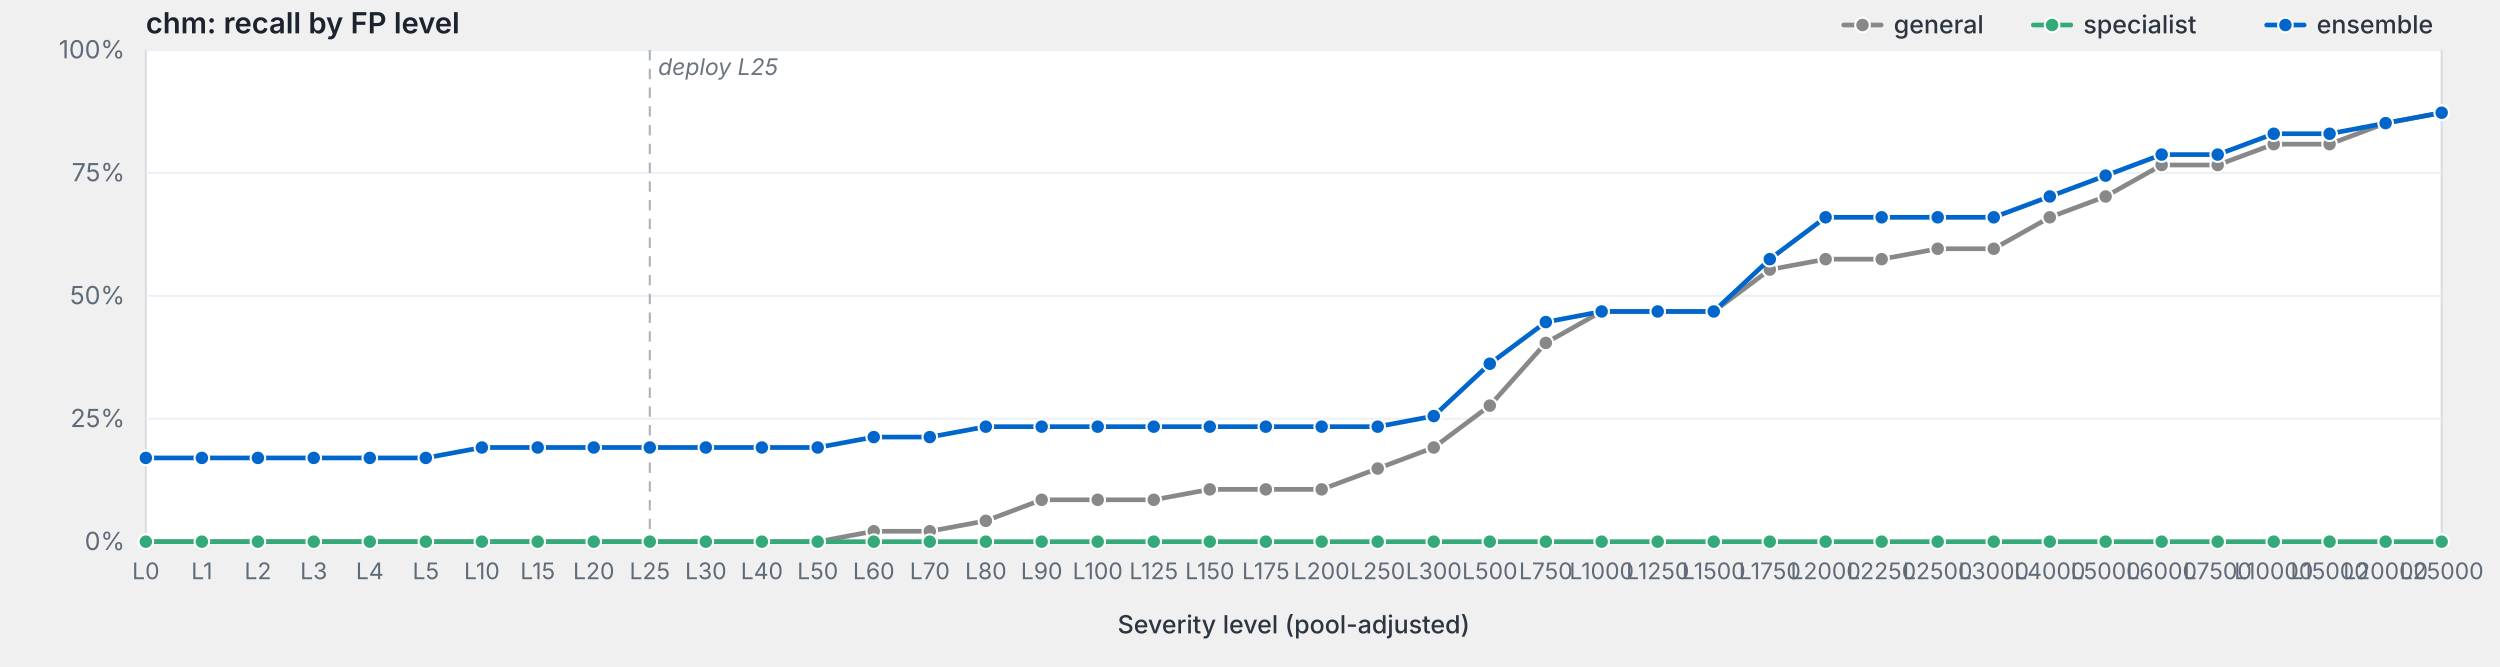
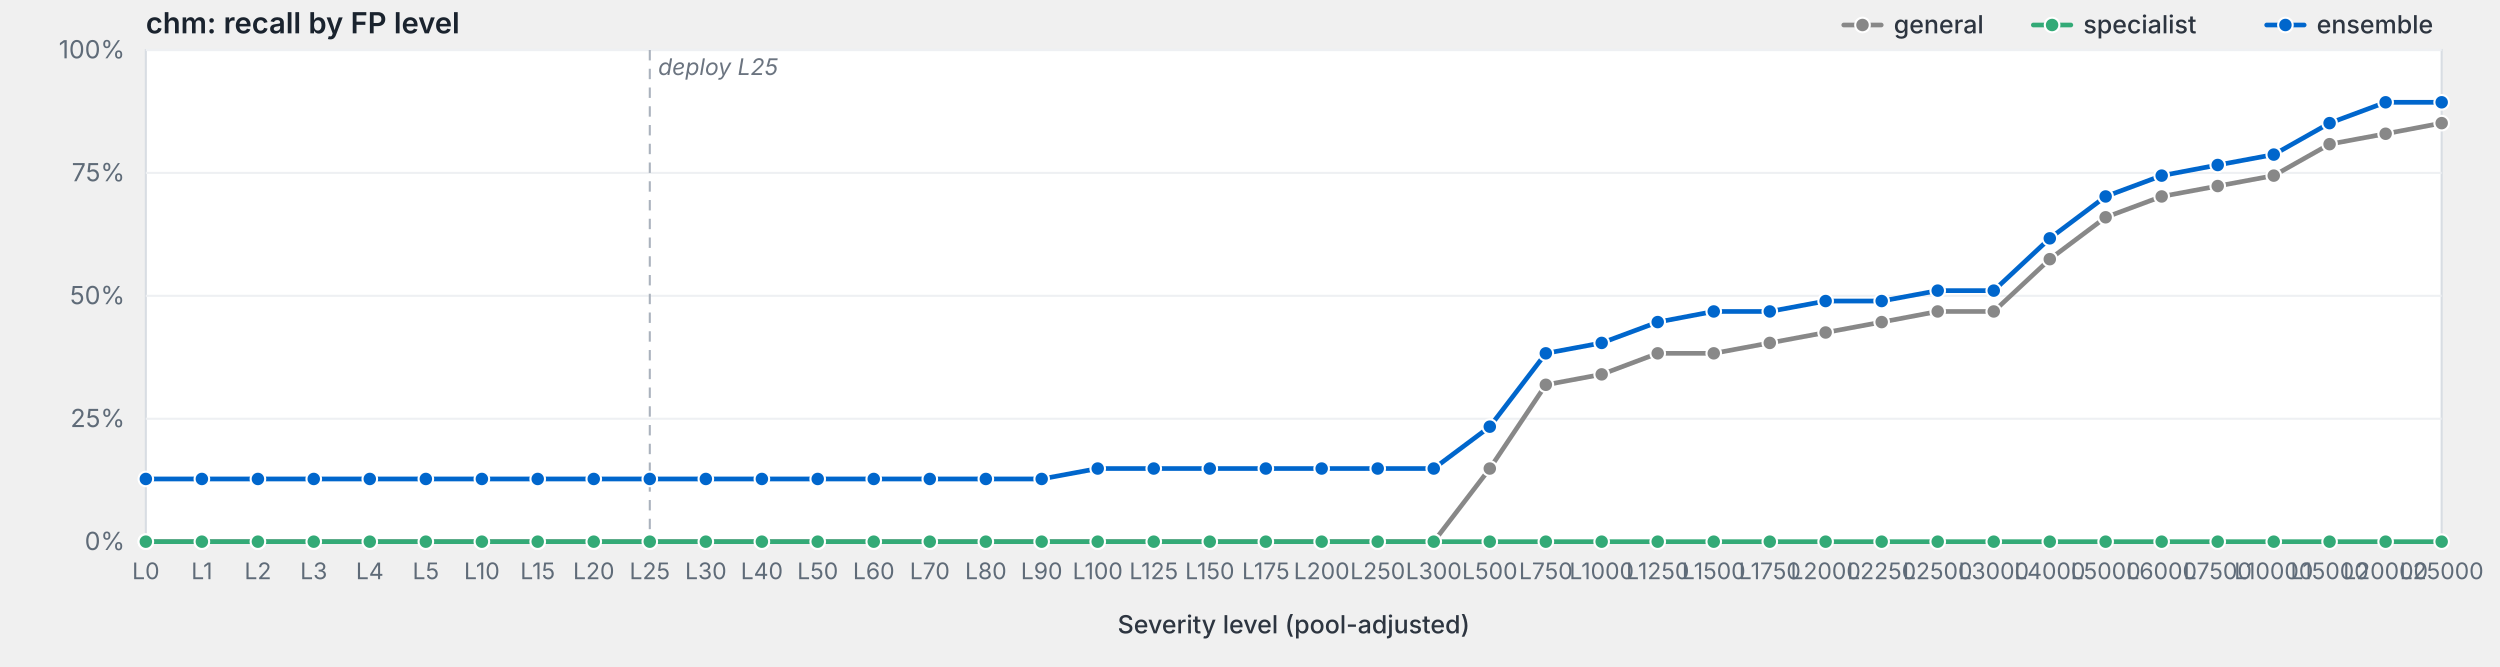
<svg xmlns="http://www.w3.org/2000/svg" viewBox="0 0 1200 320" width="1200" height="320" preserveAspectRatio="xMidYMid meet" role="img" aria-label="chm: recall by FP level">
  <style>svg { background: #fdfdfd; }.frame { fill: #fff; stroke: #d8dde3; stroke-width: 1; }.grid { stroke: #eef0f3; stroke-width: 1; }.tick { stroke: #b8bfc7; stroke-width: 1; }.axis-label { fill: #5f6b78; font-family: -apple-system, BlinkMacSystemFont, "Segoe UI", system-ui, sans-serif; font-size: 12px; }.x-label { fill: #5f6b78; font-family: -apple-system, BlinkMacSystemFont, "Segoe UI", system-ui, sans-serif; font-size: 11px; }.axis-title { fill: #2d3540; font-family: -apple-system, BlinkMacSystemFont, "Segoe UI", system-ui, sans-serif; font-size: 12px; font-weight: 500; }.title { fill: #1a232e; font-family: -apple-system, BlinkMacSystemFont, "Segoe UI", system-ui, sans-serif; font-size: 14px; font-weight: 600; }.deploy-marker { stroke: #aab2bd; stroke-width: 1; stroke-dasharray: 5,4; }.deploy-label { fill: #6b7480; font-family: -apple-system, BlinkMacSystemFont, "Segoe UI", system-ui, sans-serif; font-size: 11px; font-style: italic; }.curve { fill: none; stroke-width: 2.25; stroke-linejoin: round; stroke-linecap: round; }.marker { stroke: #fff; stroke-width: 1; }.legend-text { fill: #2d3540; font-family: -apple-system, BlinkMacSystemFont, "Segoe UI", system-ui, sans-serif; font-size: 12px; font-weight: 500; }</style>
  <text class="title" x="70" y="16">chm: recall by FP level</text>
  <rect class="frame" x="70" y="24" width="1102" height="236" />
  <line class="grid" x1="70" y1="260.0" x2="1172" y2="260.0" />
  <text class="axis-label" x="60" y="264.0" text-anchor="end">0%</text>
  <line class="grid" x1="70" y1="201.0" x2="1172" y2="201.0" />
  <text class="axis-label" x="60" y="205.0" text-anchor="end">25%</text>
  <line class="grid" x1="70" y1="142.0" x2="1172" y2="142.0" />
  <text class="axis-label" x="60" y="146.0" text-anchor="end">50%</text>
  <line class="grid" x1="70" y1="83.0" x2="1172" y2="83.0" />
  <text class="axis-label" x="60" y="87.0" text-anchor="end">75%</text>
  <line class="grid" x1="70" y1="24.0" x2="1172" y2="24.0" />
  <text class="axis-label" x="60" y="28.0" text-anchor="end">100%</text>
  <line class="deploy-marker" x1="311.9" y1="24" x2="311.9" y2="260" />
  <text class="deploy-label" x="315.9" y="36" text-anchor="start">deploy L25</text>
  <line class="tick" x1="70.0" y1="260" x2="70.0" y2="264" />
  <text class="x-label" x="70.0" y="278" text-anchor="middle">L0</text>
  <line class="tick" x1="96.9" y1="260" x2="96.9" y2="264" />
  <text class="x-label" x="96.9" y="278" text-anchor="middle">L1</text>
  <line class="tick" x1="123.8" y1="260" x2="123.8" y2="264" />
  <text class="x-label" x="123.8" y="278" text-anchor="middle">L2</text>
  <line class="tick" x1="150.6" y1="260" x2="150.6" y2="264" />
  <text class="x-label" x="150.6" y="278" text-anchor="middle">L3</text>
  <line class="tick" x1="177.5" y1="260" x2="177.5" y2="264" />
  <text class="x-label" x="177.5" y="278" text-anchor="middle">L4</text>
  <line class="tick" x1="204.4" y1="260" x2="204.4" y2="264" />
  <text class="x-label" x="204.4" y="278" text-anchor="middle">L5</text>
  <line class="tick" x1="231.3" y1="260" x2="231.3" y2="264" />
  <text class="x-label" x="231.3" y="278" text-anchor="middle">L10</text>
  <line class="tick" x1="258.1" y1="260" x2="258.1" y2="264" />
  <text class="x-label" x="258.1" y="278" text-anchor="middle">L15</text>
  <line class="tick" x1="285.0" y1="260" x2="285.0" y2="264" />
  <text class="x-label" x="285.0" y="278" text-anchor="middle">L20</text>
  <line class="tick" x1="311.9" y1="260" x2="311.9" y2="264" />
  <text class="x-label" x="311.9" y="278" text-anchor="middle">L25</text>
  <line class="tick" x1="338.8" y1="260" x2="338.8" y2="264" />
  <text class="x-label" x="338.8" y="278" text-anchor="middle">L30</text>
  <line class="tick" x1="365.7" y1="260" x2="365.7" y2="264" />
  <text class="x-label" x="365.7" y="278" text-anchor="middle">L40</text>
  <line class="tick" x1="392.5" y1="260" x2="392.5" y2="264" />
  <text class="x-label" x="392.5" y="278" text-anchor="middle">L50</text>
  <line class="tick" x1="419.4" y1="260" x2="419.4" y2="264" />
  <text class="x-label" x="419.4" y="278" text-anchor="middle">L60</text>
  <line class="tick" x1="446.3" y1="260" x2="446.3" y2="264" />
  <text class="x-label" x="446.3" y="278" text-anchor="middle">L70</text>
  <line class="tick" x1="473.2" y1="260" x2="473.2" y2="264" />
  <text class="x-label" x="473.2" y="278" text-anchor="middle">L80</text>
  <line class="tick" x1="500.0" y1="260" x2="500.0" y2="264" />
  <text class="x-label" x="500.0" y="278" text-anchor="middle">L90</text>
  <line class="tick" x1="526.9" y1="260" x2="526.9" y2="264" />
  <text class="x-label" x="526.9" y="278" text-anchor="middle">L100</text>
  <line class="tick" x1="553.8" y1="260" x2="553.8" y2="264" />
  <text class="x-label" x="553.8" y="278" text-anchor="middle">L125</text>
  <line class="tick" x1="580.7" y1="260" x2="580.7" y2="264" />
  <text class="x-label" x="580.7" y="278" text-anchor="middle">L150</text>
  <line class="tick" x1="607.6" y1="260" x2="607.6" y2="264" />
  <text class="x-label" x="607.6" y="278" text-anchor="middle">L175</text>
  <line class="tick" x1="634.4" y1="260" x2="634.4" y2="264" />
  <text class="x-label" x="634.4" y="278" text-anchor="middle">L200</text>
  <line class="tick" x1="661.3" y1="260" x2="661.3" y2="264" />
  <text class="x-label" x="661.3" y="278" text-anchor="middle">L250</text>
  <line class="tick" x1="688.2" y1="260" x2="688.2" y2="264" />
  <text class="x-label" x="688.2" y="278" text-anchor="middle">L300</text>
  <line class="tick" x1="715.1" y1="260" x2="715.1" y2="264" />
  <text class="x-label" x="715.1" y="278" text-anchor="middle">L500</text>
  <line class="tick" x1="742.0" y1="260" x2="742.0" y2="264" />
  <text class="x-label" x="742.0" y="278" text-anchor="middle">L750</text>
  <line class="tick" x1="768.8" y1="260" x2="768.8" y2="264" />
  <text class="x-label" x="768.8" y="278" text-anchor="middle">L1000</text>
  <line class="tick" x1="795.7" y1="260" x2="795.7" y2="264" />
  <text class="x-label" x="795.7" y="278" text-anchor="middle">L1250</text>
  <line class="tick" x1="822.6" y1="260" x2="822.6" y2="264" />
  <text class="x-label" x="822.6" y="278" text-anchor="middle">L1500</text>
  <line class="tick" x1="849.5" y1="260" x2="849.5" y2="264" />
  <text class="x-label" x="849.5" y="278" text-anchor="middle">L1750</text>
  <line class="tick" x1="876.3" y1="260" x2="876.3" y2="264" />
  <text class="x-label" x="876.3" y="278" text-anchor="middle">L2000</text>
  <line class="tick" x1="903.2" y1="260" x2="903.2" y2="264" />
  <text class="x-label" x="903.2" y="278" text-anchor="middle">L2250</text>
  <line class="tick" x1="930.1" y1="260" x2="930.1" y2="264" />
  <text class="x-label" x="930.1" y="278" text-anchor="middle">L2500</text>
  <line class="tick" x1="957.0" y1="260" x2="957.0" y2="264" />
  <text class="x-label" x="957.0" y="278" text-anchor="middle">L3000</text>
  <line class="tick" x1="983.9" y1="260" x2="983.9" y2="264" />
  <text class="x-label" x="983.9" y="278" text-anchor="middle">L4000</text>
  <line class="tick" x1="1010.7" y1="260" x2="1010.7" y2="264" />
  <text class="x-label" x="1010.7" y="278" text-anchor="middle">L5000</text>
  <line class="tick" x1="1037.6" y1="260" x2="1037.6" y2="264" />
  <text class="x-label" x="1037.6" y="278" text-anchor="middle">L6000</text>
  <line class="tick" x1="1064.5" y1="260" x2="1064.5" y2="264" />
  <text class="x-label" x="1064.5" y="278" text-anchor="middle">L7500</text>
  <line class="tick" x1="1091.4" y1="260" x2="1091.4" y2="264" />
  <text class="x-label" x="1091.4" y="278" text-anchor="middle">L10000</text>
  <line class="tick" x1="1118.2" y1="260" x2="1118.2" y2="264" />
  <text class="x-label" x="1118.2" y="278" text-anchor="middle">L15000</text>
  <line class="tick" x1="1145.1" y1="260" x2="1145.1" y2="264" />
  <text class="x-label" x="1145.1" y="278" text-anchor="middle">L20000</text>
  <line class="tick" x1="1172.0" y1="260" x2="1172.0" y2="264" />
  <text class="x-label" x="1172.0" y="278" text-anchor="middle">L25000</text>
  <text class="axis-title" x="621.0" y="304" text-anchor="middle">Severity level (pool-adjusted)</text>
-   <path class="curve" d="M70.0,260.0 L96.9,260.0 L123.8,260.0 L150.6,260.0 L177.5,260.0 L204.4,260.0 L231.3,260.0 L258.1,260.0 L285.0,260.0 L311.9,260.0 L338.8,260.0 L365.7,260.0 L392.5,260.0 L419.4,255.0 L446.3,255.0 L473.2,250.0 L500.0,239.9 L526.9,239.9 L553.8,239.9 L580.7,234.9 L607.6,234.9 L634.4,234.9 L661.3,224.9 L688.2,214.8 L715.1,194.7 L742.0,164.6 L768.8,149.5 L795.7,149.5 L822.6,149.5 L849.5,129.4 L876.3,124.4 L903.2,124.4 L930.1,119.4 L957.0,119.4 L983.9,104.3 L1010.7,94.3 L1037.6,79.2 L1064.5,79.2 L1091.4,69.2 L1118.2,69.2 L1145.1,59.1 L1172.0,54.1" stroke="#888" />
+   <path class="curve" d="M70.0,260.0 L96.9,260.0 L123.8,260.0 L150.6,260.0 L177.5,260.0 L204.4,260.0 L231.3,260.0 L258.1,260.0 L285.0,260.0 L311.9,260.0 L338.8,260.0 L365.7,260.0 L392.5,260.0 L419.4,260.0 L446.3,260.0 L473.2,260.0 L500.0,260.0 L526.9,260.0 L553.8,260.0 L580.7,260.0 L607.6,260.0 L634.4,260.0 L661.3,260.0 L688.2,260.0 L715.1,224.9 L742.0,184.7 L768.8,179.7 L795.7,169.6 L822.6,169.6 L849.5,164.6 L876.3,159.6 L903.2,154.6 L930.1,149.5 L957.0,149.5 L983.9,124.4 L1010.7,104.3 L1037.6,94.3 L1064.5,89.3 L1091.4,84.3 L1118.2,69.2 L1145.1,64.2 L1172.0,59.1" stroke="#888" />
  <circle class="marker" cx="70.0" cy="260.0" r="3.5" fill="#888" />
  <circle class="marker" cx="96.9" cy="260.0" r="3.5" fill="#888" />
  <circle class="marker" cx="123.8" cy="260.0" r="3.5" fill="#888" />
  <circle class="marker" cx="150.6" cy="260.0" r="3.5" fill="#888" />
  <circle class="marker" cx="177.5" cy="260.0" r="3.5" fill="#888" />
  <circle class="marker" cx="204.4" cy="260.0" r="3.5" fill="#888" />
  <circle class="marker" cx="231.3" cy="260.0" r="3.5" fill="#888" />
  <circle class="marker" cx="258.1" cy="260.0" r="3.5" fill="#888" />
  <circle class="marker" cx="285.0" cy="260.0" r="3.5" fill="#888" />
  <circle class="marker" cx="311.9" cy="260.0" r="3.5" fill="#888" />
  <circle class="marker" cx="338.8" cy="260.0" r="3.5" fill="#888" />
  <circle class="marker" cx="365.7" cy="260.0" r="3.5" fill="#888" />
  <circle class="marker" cx="392.5" cy="260.0" r="3.5" fill="#888" />
-   <circle class="marker" cx="419.4" cy="255.0" r="3.5" fill="#888" />
-   <circle class="marker" cx="446.3" cy="255.0" r="3.5" fill="#888" />
-   <circle class="marker" cx="473.2" cy="250.0" r="3.5" fill="#888" />
-   <circle class="marker" cx="500.0" cy="239.9" r="3.5" fill="#888" />
-   <circle class="marker" cx="526.9" cy="239.9" r="3.5" fill="#888" />
-   <circle class="marker" cx="553.8" cy="239.9" r="3.5" fill="#888" />
-   <circle class="marker" cx="580.7" cy="234.9" r="3.5" fill="#888" />
-   <circle class="marker" cx="607.6" cy="234.9" r="3.5" fill="#888" />
-   <circle class="marker" cx="634.4" cy="234.9" r="3.5" fill="#888" />
-   <circle class="marker" cx="661.3" cy="224.9" r="3.5" fill="#888" />
-   <circle class="marker" cx="688.2" cy="214.8" r="3.5" fill="#888" />
-   <circle class="marker" cx="715.1" cy="194.7" r="3.5" fill="#888" />
-   <circle class="marker" cx="742.0" cy="164.6" r="3.5" fill="#888" />
-   <circle class="marker" cx="768.8" cy="149.5" r="3.5" fill="#888" />
-   <circle class="marker" cx="795.7" cy="149.5" r="3.5" fill="#888" />
-   <circle class="marker" cx="822.6" cy="149.5" r="3.5" fill="#888" />
-   <circle class="marker" cx="849.5" cy="129.4" r="3.5" fill="#888" />
-   <circle class="marker" cx="876.3" cy="124.4" r="3.5" fill="#888" />
-   <circle class="marker" cx="903.2" cy="124.4" r="3.5" fill="#888" />
-   <circle class="marker" cx="930.1" cy="119.4" r="3.5" fill="#888" />
-   <circle class="marker" cx="957.0" cy="119.4" r="3.5" fill="#888" />
-   <circle class="marker" cx="983.9" cy="104.3" r="3.5" fill="#888" />
-   <circle class="marker" cx="1010.7" cy="94.3" r="3.5" fill="#888" />
-   <circle class="marker" cx="1037.6" cy="79.2" r="3.5" fill="#888" />
-   <circle class="marker" cx="1064.5" cy="79.2" r="3.5" fill="#888" />
-   <circle class="marker" cx="1091.4" cy="69.2" r="3.5" fill="#888" />
+   <circle class="marker" cx="419.4" cy="260.0" r="3.5" fill="#888" />
+   <circle class="marker" cx="446.3" cy="260.0" r="3.5" fill="#888" />
+   <circle class="marker" cx="473.2" cy="260.0" r="3.5" fill="#888" />
+   <circle class="marker" cx="500.0" cy="260.0" r="3.5" fill="#888" />
+   <circle class="marker" cx="526.9" cy="260.0" r="3.5" fill="#888" />
+   <circle class="marker" cx="553.8" cy="260.0" r="3.5" fill="#888" />
+   <circle class="marker" cx="580.7" cy="260.0" r="3.5" fill="#888" />
+   <circle class="marker" cx="607.6" cy="260.0" r="3.5" fill="#888" />
+   <circle class="marker" cx="634.4" cy="260.0" r="3.5" fill="#888" />
+   <circle class="marker" cx="661.3" cy="260.0" r="3.5" fill="#888" />
+   <circle class="marker" cx="688.2" cy="260.0" r="3.5" fill="#888" />
+   <circle class="marker" cx="715.1" cy="224.9" r="3.5" fill="#888" />
+   <circle class="marker" cx="742.0" cy="184.7" r="3.5" fill="#888" />
+   <circle class="marker" cx="768.8" cy="179.7" r="3.5" fill="#888" />
+   <circle class="marker" cx="795.7" cy="169.6" r="3.5" fill="#888" />
+   <circle class="marker" cx="822.6" cy="169.6" r="3.5" fill="#888" />
+   <circle class="marker" cx="849.5" cy="164.6" r="3.5" fill="#888" />
+   <circle class="marker" cx="876.3" cy="159.6" r="3.5" fill="#888" />
+   <circle class="marker" cx="903.2" cy="154.6" r="3.5" fill="#888" />
+   <circle class="marker" cx="930.1" cy="149.5" r="3.5" fill="#888" />
+   <circle class="marker" cx="957.0" cy="149.5" r="3.5" fill="#888" />
+   <circle class="marker" cx="983.9" cy="124.4" r="3.5" fill="#888" />
+   <circle class="marker" cx="1010.7" cy="104.3" r="3.5" fill="#888" />
+   <circle class="marker" cx="1037.6" cy="94.3" r="3.5" fill="#888" />
+   <circle class="marker" cx="1064.5" cy="89.3" r="3.5" fill="#888" />
+   <circle class="marker" cx="1091.4" cy="84.3" r="3.5" fill="#888" />
  <circle class="marker" cx="1118.2" cy="69.2" r="3.5" fill="#888" />
-   <circle class="marker" cx="1145.1" cy="59.1" r="3.5" fill="#888" />
-   <circle class="marker" cx="1172.0" cy="54.1" r="3.5" fill="#888" />
+   <circle class="marker" cx="1145.1" cy="64.2" r="3.5" fill="#888" />
+   <circle class="marker" cx="1172.0" cy="59.1" r="3.5" fill="#888" />
  <path class="curve" d="M70.0,260.0 L96.9,260.0 L123.8,260.0 L150.6,260.0 L177.5,260.0 L204.4,260.0 L231.3,260.0 L258.1,260.0 L285.0,260.0 L311.9,260.0 L338.8,260.0 L365.7,260.0 L392.5,260.0 L419.4,260.0 L446.3,260.0 L473.2,260.0 L500.0,260.0 L526.9,260.0 L553.8,260.0 L580.7,260.0 L607.6,260.0 L634.4,260.0 L661.3,260.0 L688.2,260.0 L715.1,260.0 L742.0,260.0 L768.8,260.0 L795.7,260.0 L822.6,260.0 L849.5,260.0 L876.3,260.0 L903.2,260.0 L930.1,260.0 L957.0,260.0 L983.9,260.0 L1010.7,260.0 L1037.6,260.0 L1064.5,260.0 L1091.4,260.0 L1118.2,260.0 L1145.1,260.0 L1172.0,260.0" stroke="#3a7" />
  <circle class="marker" cx="70.0" cy="260.0" r="3.5" fill="#3a7" />
  <circle class="marker" cx="96.9" cy="260.0" r="3.5" fill="#3a7" />
  <circle class="marker" cx="123.8" cy="260.0" r="3.5" fill="#3a7" />
  <circle class="marker" cx="150.6" cy="260.0" r="3.5" fill="#3a7" />
  <circle class="marker" cx="177.5" cy="260.0" r="3.5" fill="#3a7" />
  <circle class="marker" cx="204.4" cy="260.0" r="3.5" fill="#3a7" />
  <circle class="marker" cx="231.3" cy="260.0" r="3.5" fill="#3a7" />
  <circle class="marker" cx="258.1" cy="260.0" r="3.5" fill="#3a7" />
  <circle class="marker" cx="285.0" cy="260.0" r="3.5" fill="#3a7" />
  <circle class="marker" cx="311.9" cy="260.0" r="3.5" fill="#3a7" />
  <circle class="marker" cx="338.8" cy="260.0" r="3.5" fill="#3a7" />
  <circle class="marker" cx="365.7" cy="260.0" r="3.5" fill="#3a7" />
  <circle class="marker" cx="392.5" cy="260.0" r="3.5" fill="#3a7" />
  <circle class="marker" cx="419.4" cy="260.0" r="3.5" fill="#3a7" />
  <circle class="marker" cx="446.3" cy="260.0" r="3.5" fill="#3a7" />
  <circle class="marker" cx="473.2" cy="260.0" r="3.5" fill="#3a7" />
  <circle class="marker" cx="500.0" cy="260.0" r="3.5" fill="#3a7" />
  <circle class="marker" cx="526.9" cy="260.0" r="3.5" fill="#3a7" />
  <circle class="marker" cx="553.8" cy="260.0" r="3.5" fill="#3a7" />
  <circle class="marker" cx="580.7" cy="260.0" r="3.5" fill="#3a7" />
  <circle class="marker" cx="607.6" cy="260.0" r="3.5" fill="#3a7" />
  <circle class="marker" cx="634.4" cy="260.0" r="3.5" fill="#3a7" />
  <circle class="marker" cx="661.3" cy="260.0" r="3.5" fill="#3a7" />
  <circle class="marker" cx="688.2" cy="260.0" r="3.5" fill="#3a7" />
  <circle class="marker" cx="715.1" cy="260.0" r="3.5" fill="#3a7" />
  <circle class="marker" cx="742.0" cy="260.0" r="3.5" fill="#3a7" />
  <circle class="marker" cx="768.8" cy="260.0" r="3.5" fill="#3a7" />
  <circle class="marker" cx="795.7" cy="260.0" r="3.5" fill="#3a7" />
  <circle class="marker" cx="822.6" cy="260.0" r="3.5" fill="#3a7" />
  <circle class="marker" cx="849.5" cy="260.0" r="3.5" fill="#3a7" />
  <circle class="marker" cx="876.3" cy="260.0" r="3.5" fill="#3a7" />
  <circle class="marker" cx="903.2" cy="260.0" r="3.5" fill="#3a7" />
  <circle class="marker" cx="930.1" cy="260.0" r="3.5" fill="#3a7" />
  <circle class="marker" cx="957.0" cy="260.0" r="3.5" fill="#3a7" />
  <circle class="marker" cx="983.9" cy="260.0" r="3.5" fill="#3a7" />
  <circle class="marker" cx="1010.7" cy="260.0" r="3.5" fill="#3a7" />
  <circle class="marker" cx="1037.6" cy="260.0" r="3.5" fill="#3a7" />
  <circle class="marker" cx="1064.5" cy="260.0" r="3.5" fill="#3a7" />
  <circle class="marker" cx="1091.4" cy="260.0" r="3.5" fill="#3a7" />
  <circle class="marker" cx="1118.2" cy="260.0" r="3.5" fill="#3a7" />
  <circle class="marker" cx="1145.1" cy="260.0" r="3.5" fill="#3a7" />
  <circle class="marker" cx="1172.0" cy="260.0" r="3.5" fill="#3a7" />
-   <path class="curve" d="M70.0,219.8 L96.9,219.8 L123.8,219.8 L150.6,219.8 L177.5,219.8 L204.4,219.8 L231.3,214.8 L258.1,214.8 L285.0,214.8 L311.9,214.8 L338.8,214.8 L365.7,214.8 L392.5,214.8 L419.4,209.8 L446.3,209.8 L473.2,204.8 L500.0,204.8 L526.9,204.8 L553.8,204.8 L580.7,204.8 L607.6,204.8 L634.4,204.8 L661.3,204.8 L688.2,199.7 L715.1,174.6 L742.0,154.6 L768.8,149.5 L795.7,149.5 L822.6,149.5 L849.5,124.4 L876.3,104.3 L903.2,104.3 L930.1,104.3 L957.0,104.3 L983.9,94.3 L1010.7,84.3 L1037.6,74.2 L1064.5,74.2 L1091.4,64.2 L1118.2,64.2 L1145.1,59.1 L1172.0,54.1" stroke="#06c" />
-   <circle class="marker" cx="70.0" cy="219.8" r="3.5" fill="#06c" />
-   <circle class="marker" cx="96.9" cy="219.8" r="3.5" fill="#06c" />
-   <circle class="marker" cx="123.8" cy="219.8" r="3.5" fill="#06c" />
-   <circle class="marker" cx="150.6" cy="219.8" r="3.5" fill="#06c" />
-   <circle class="marker" cx="177.5" cy="219.8" r="3.5" fill="#06c" />
-   <circle class="marker" cx="204.4" cy="219.8" r="3.5" fill="#06c" />
-   <circle class="marker" cx="231.3" cy="214.8" r="3.5" fill="#06c" />
-   <circle class="marker" cx="258.1" cy="214.8" r="3.5" fill="#06c" />
-   <circle class="marker" cx="285.0" cy="214.8" r="3.5" fill="#06c" />
-   <circle class="marker" cx="311.9" cy="214.8" r="3.5" fill="#06c" />
-   <circle class="marker" cx="338.8" cy="214.8" r="3.5" fill="#06c" />
-   <circle class="marker" cx="365.7" cy="214.8" r="3.5" fill="#06c" />
-   <circle class="marker" cx="392.5" cy="214.8" r="3.5" fill="#06c" />
-   <circle class="marker" cx="419.4" cy="209.8" r="3.5" fill="#06c" />
-   <circle class="marker" cx="446.3" cy="209.8" r="3.5" fill="#06c" />
-   <circle class="marker" cx="473.2" cy="204.8" r="3.5" fill="#06c" />
-   <circle class="marker" cx="500.0" cy="204.8" r="3.5" fill="#06c" />
-   <circle class="marker" cx="526.9" cy="204.8" r="3.5" fill="#06c" />
-   <circle class="marker" cx="553.8" cy="204.8" r="3.5" fill="#06c" />
-   <circle class="marker" cx="580.7" cy="204.8" r="3.5" fill="#06c" />
-   <circle class="marker" cx="607.6" cy="204.8" r="3.5" fill="#06c" />
-   <circle class="marker" cx="634.4" cy="204.8" r="3.5" fill="#06c" />
-   <circle class="marker" cx="661.3" cy="204.8" r="3.5" fill="#06c" />
-   <circle class="marker" cx="688.2" cy="199.7" r="3.5" fill="#06c" />
-   <circle class="marker" cx="715.1" cy="174.6" r="3.5" fill="#06c" />
-   <circle class="marker" cx="742.0" cy="154.6" r="3.5" fill="#06c" />
-   <circle class="marker" cx="768.8" cy="149.5" r="3.5" fill="#06c" />
-   <circle class="marker" cx="795.7" cy="149.5" r="3.5" fill="#06c" />
+   <path class="curve" d="M70.0,229.9 L96.9,229.9 L123.8,229.9 L150.6,229.9 L177.5,229.9 L204.4,229.9 L231.3,229.9 L258.1,229.9 L285.0,229.9 L311.9,229.9 L338.8,229.9 L365.7,229.9 L392.5,229.9 L419.4,229.9 L446.3,229.9 L473.2,229.9 L500.0,229.9 L526.9,224.9 L553.8,224.9 L580.7,224.9 L607.6,224.9 L634.4,224.9 L661.3,224.9 L688.2,224.9 L715.1,204.8 L742.0,169.6 L768.8,164.6 L795.7,154.6 L822.6,149.5 L849.5,149.5 L876.3,144.5 L903.2,144.5 L930.1,139.5 L957.0,139.5 L983.9,114.4 L1010.7,94.3 L1037.6,84.3 L1064.5,79.2 L1091.4,74.2 L1118.2,59.1 L1145.1,49.1 L1172.0,49.1" stroke="#06c" />
+   <circle class="marker" cx="70.0" cy="229.9" r="3.5" fill="#06c" />
+   <circle class="marker" cx="96.9" cy="229.9" r="3.5" fill="#06c" />
+   <circle class="marker" cx="123.8" cy="229.9" r="3.5" fill="#06c" />
+   <circle class="marker" cx="150.6" cy="229.9" r="3.5" fill="#06c" />
+   <circle class="marker" cx="177.5" cy="229.9" r="3.5" fill="#06c" />
+   <circle class="marker" cx="204.4" cy="229.9" r="3.5" fill="#06c" />
+   <circle class="marker" cx="231.3" cy="229.9" r="3.5" fill="#06c" />
+   <circle class="marker" cx="258.1" cy="229.9" r="3.5" fill="#06c" />
+   <circle class="marker" cx="285.0" cy="229.9" r="3.5" fill="#06c" />
+   <circle class="marker" cx="311.9" cy="229.9" r="3.5" fill="#06c" />
+   <circle class="marker" cx="338.8" cy="229.9" r="3.5" fill="#06c" />
+   <circle class="marker" cx="365.7" cy="229.9" r="3.5" fill="#06c" />
+   <circle class="marker" cx="392.5" cy="229.9" r="3.5" fill="#06c" />
+   <circle class="marker" cx="419.4" cy="229.9" r="3.5" fill="#06c" />
+   <circle class="marker" cx="446.3" cy="229.9" r="3.5" fill="#06c" />
+   <circle class="marker" cx="473.2" cy="229.9" r="3.5" fill="#06c" />
+   <circle class="marker" cx="500.0" cy="229.9" r="3.5" fill="#06c" />
+   <circle class="marker" cx="526.9" cy="224.9" r="3.5" fill="#06c" />
+   <circle class="marker" cx="553.8" cy="224.9" r="3.5" fill="#06c" />
+   <circle class="marker" cx="580.7" cy="224.9" r="3.5" fill="#06c" />
+   <circle class="marker" cx="607.6" cy="224.9" r="3.5" fill="#06c" />
+   <circle class="marker" cx="634.4" cy="224.9" r="3.5" fill="#06c" />
+   <circle class="marker" cx="661.3" cy="224.9" r="3.5" fill="#06c" />
+   <circle class="marker" cx="688.2" cy="224.9" r="3.5" fill="#06c" />
+   <circle class="marker" cx="715.1" cy="204.8" r="3.5" fill="#06c" />
+   <circle class="marker" cx="742.0" cy="169.6" r="3.5" fill="#06c" />
+   <circle class="marker" cx="768.8" cy="164.6" r="3.5" fill="#06c" />
+   <circle class="marker" cx="795.7" cy="154.6" r="3.5" fill="#06c" />
  <circle class="marker" cx="822.6" cy="149.5" r="3.5" fill="#06c" />
-   <circle class="marker" cx="849.5" cy="124.4" r="3.5" fill="#06c" />
-   <circle class="marker" cx="876.3" cy="104.3" r="3.5" fill="#06c" />
-   <circle class="marker" cx="903.2" cy="104.3" r="3.5" fill="#06c" />
-   <circle class="marker" cx="930.1" cy="104.3" r="3.5" fill="#06c" />
-   <circle class="marker" cx="957.0" cy="104.3" r="3.5" fill="#06c" />
-   <circle class="marker" cx="983.9" cy="94.3" r="3.5" fill="#06c" />
-   <circle class="marker" cx="1010.7" cy="84.3" r="3.5" fill="#06c" />
-   <circle class="marker" cx="1037.6" cy="74.2" r="3.5" fill="#06c" />
-   <circle class="marker" cx="1064.5" cy="74.2" r="3.5" fill="#06c" />
-   <circle class="marker" cx="1091.4" cy="64.2" r="3.5" fill="#06c" />
-   <circle class="marker" cx="1118.2" cy="64.2" r="3.5" fill="#06c" />
-   <circle class="marker" cx="1145.1" cy="59.1" r="3.5" fill="#06c" />
-   <circle class="marker" cx="1172.0" cy="54.1" r="3.5" fill="#06c" />
+   <circle class="marker" cx="849.5" cy="149.5" r="3.5" fill="#06c" />
+   <circle class="marker" cx="876.3" cy="144.5" r="3.5" fill="#06c" />
+   <circle class="marker" cx="903.2" cy="144.5" r="3.5" fill="#06c" />
+   <circle class="marker" cx="930.1" cy="139.5" r="3.5" fill="#06c" />
+   <circle class="marker" cx="957.0" cy="139.5" r="3.5" fill="#06c" />
+   <circle class="marker" cx="983.9" cy="114.4" r="3.5" fill="#06c" />
+   <circle class="marker" cx="1010.7" cy="94.3" r="3.5" fill="#06c" />
+   <circle class="marker" cx="1037.6" cy="84.3" r="3.5" fill="#06c" />
+   <circle class="marker" cx="1064.5" cy="79.2" r="3.5" fill="#06c" />
+   <circle class="marker" cx="1091.4" cy="74.2" r="3.5" fill="#06c" />
+   <circle class="marker" cx="1118.2" cy="59.1" r="3.5" fill="#06c" />
+   <circle class="marker" cx="1145.1" cy="49.1" r="3.5" fill="#06c" />
+   <circle class="marker" cx="1172.0" cy="49.1" r="3.5" fill="#06c" />
  <line x1="1088.0" y1="12.0" x2="1106.0" y2="12.0" stroke="#06c" stroke-width="2.25" stroke-linecap="round" />
  <circle cx="1097.0" cy="12.0" r="3.5" fill="#06c" stroke="#fff" stroke-width="1" />
  <text class="legend-text" x="1112.0" y="16.0">ensemble</text>
  <line x1="976.0" y1="12.0" x2="994.0" y2="12.0" stroke="#3a7" stroke-width="2.25" stroke-linecap="round" />
  <circle cx="985.0" cy="12.0" r="3.5" fill="#3a7" stroke="#fff" stroke-width="1" />
  <text class="legend-text" x="1000.0" y="16.0">specialist</text>
  <line x1="885.0" y1="12.0" x2="903.0" y2="12.0" stroke="#888" stroke-width="2.25" stroke-linecap="round" />
  <circle cx="894.0" cy="12.0" r="3.5" fill="#888" stroke="#fff" stroke-width="1" />
  <text class="legend-text" x="909.0" y="16.0">general</text>
</svg>
